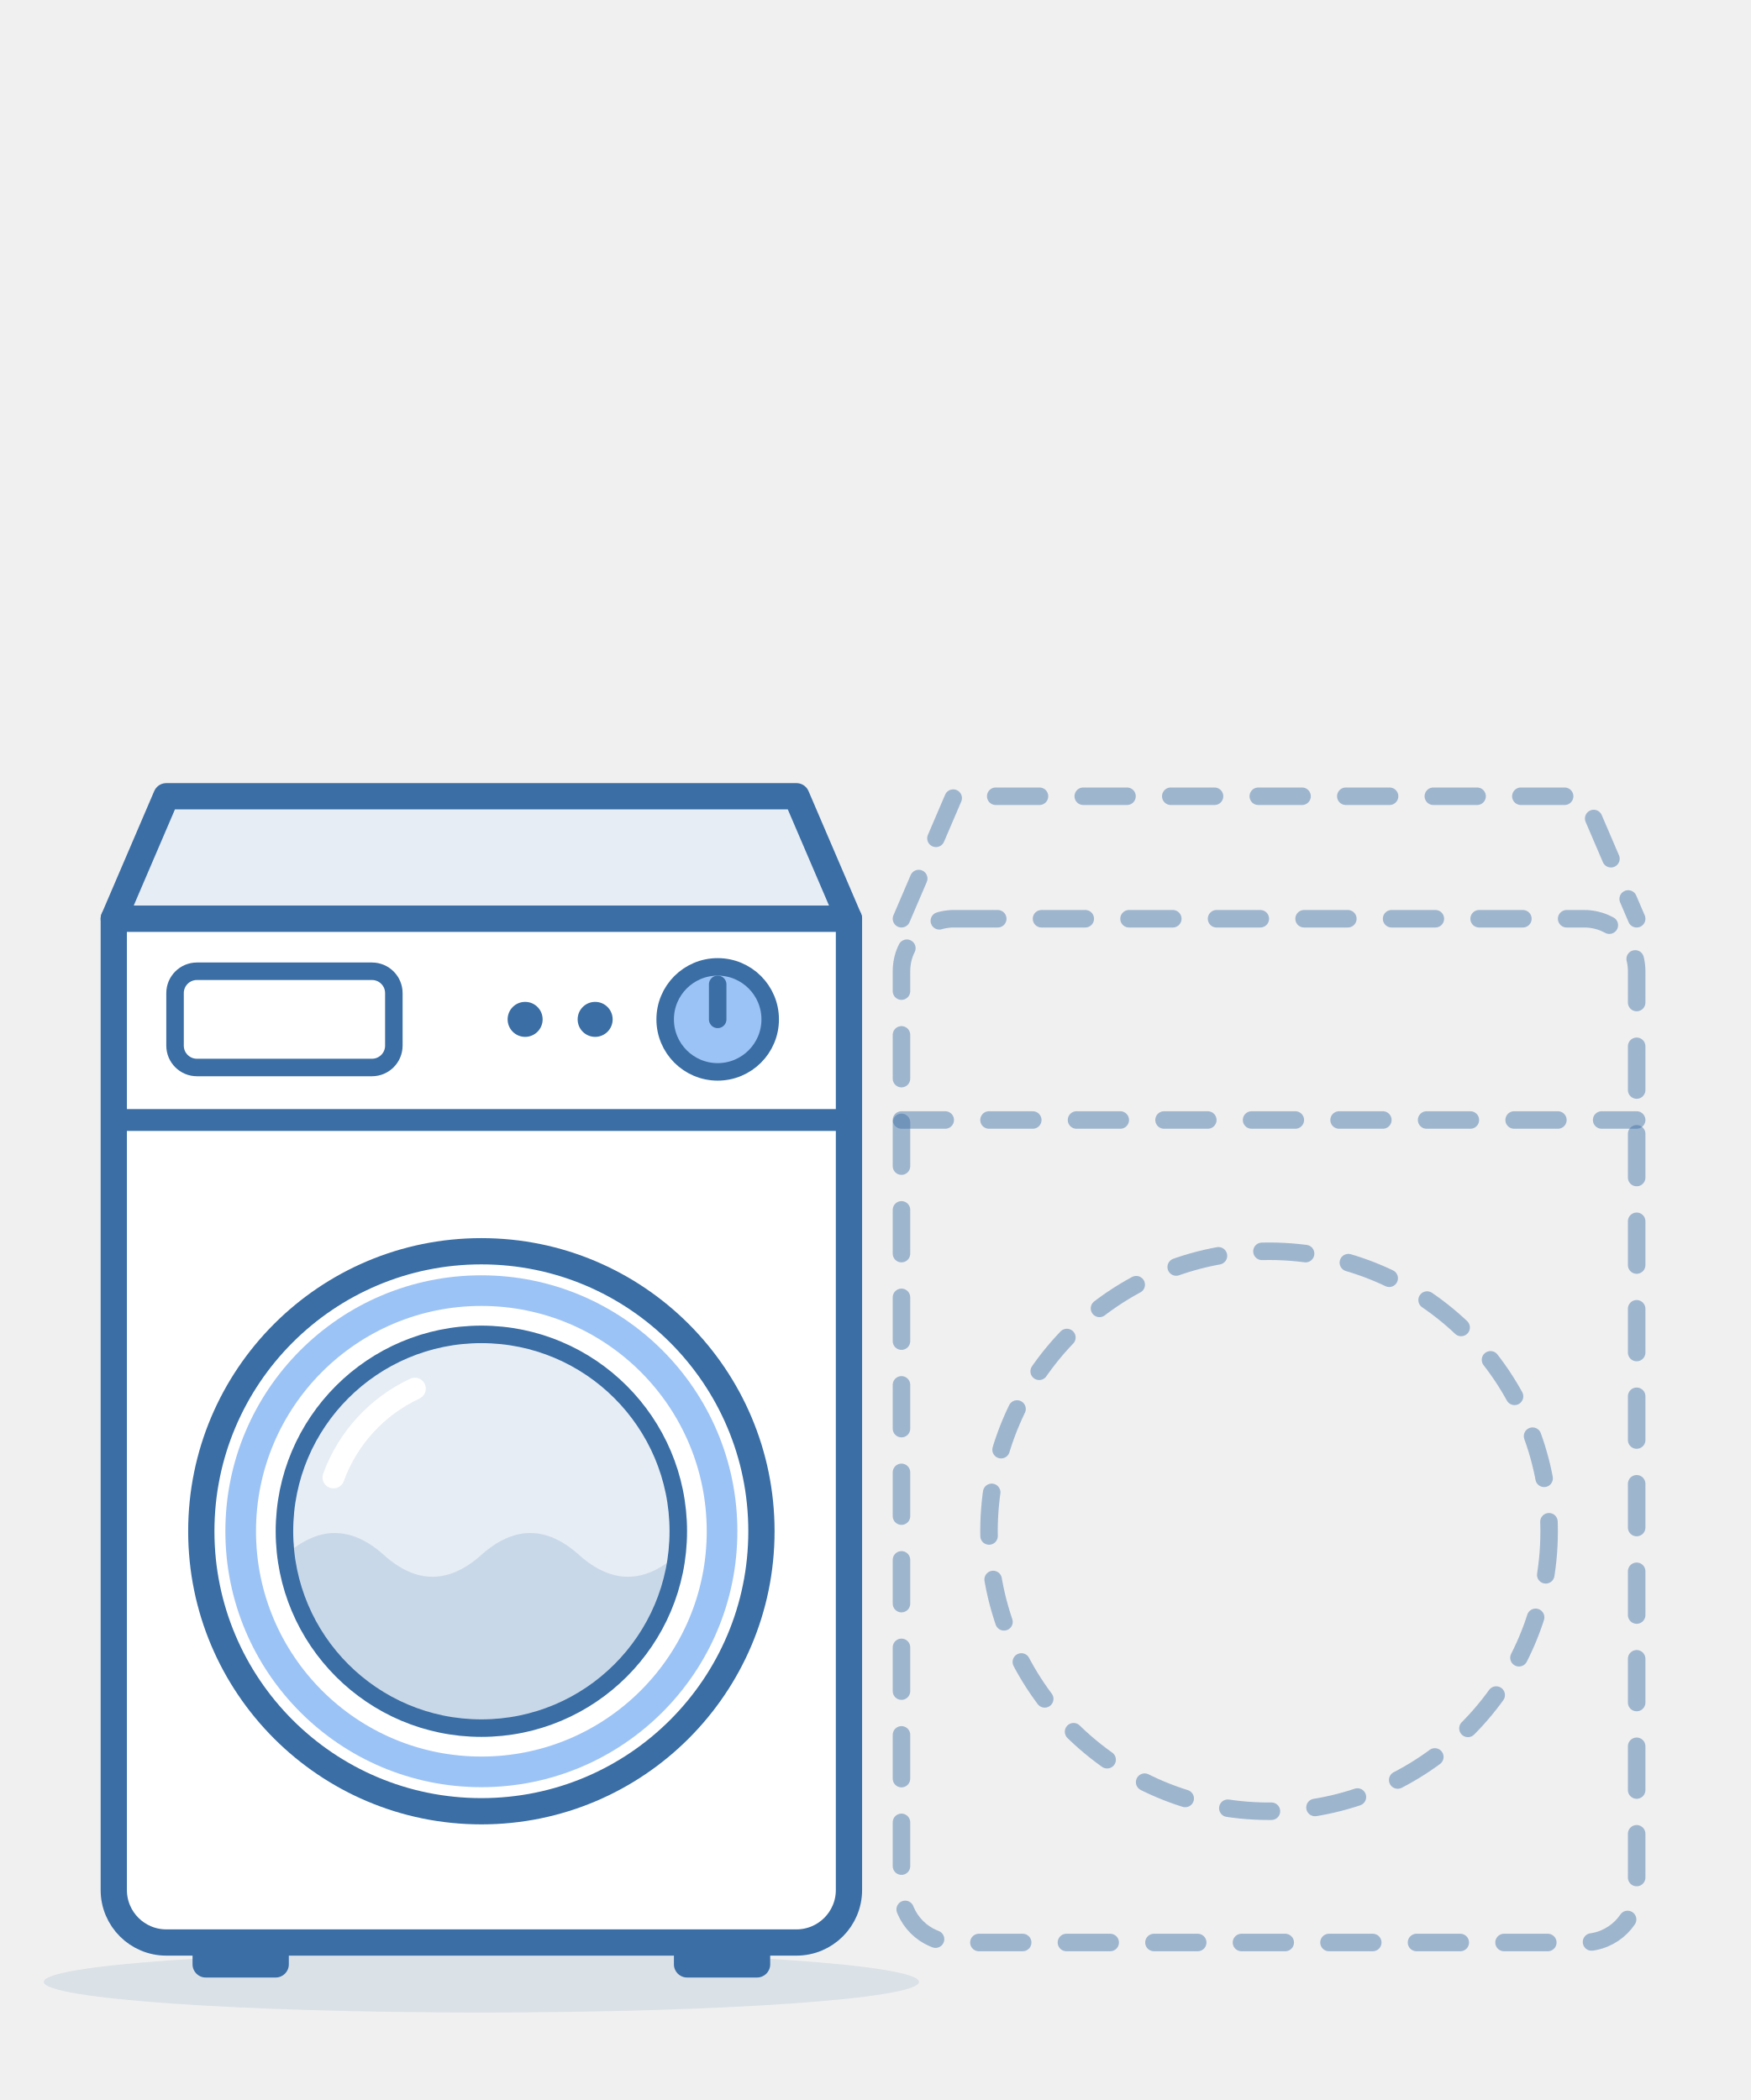
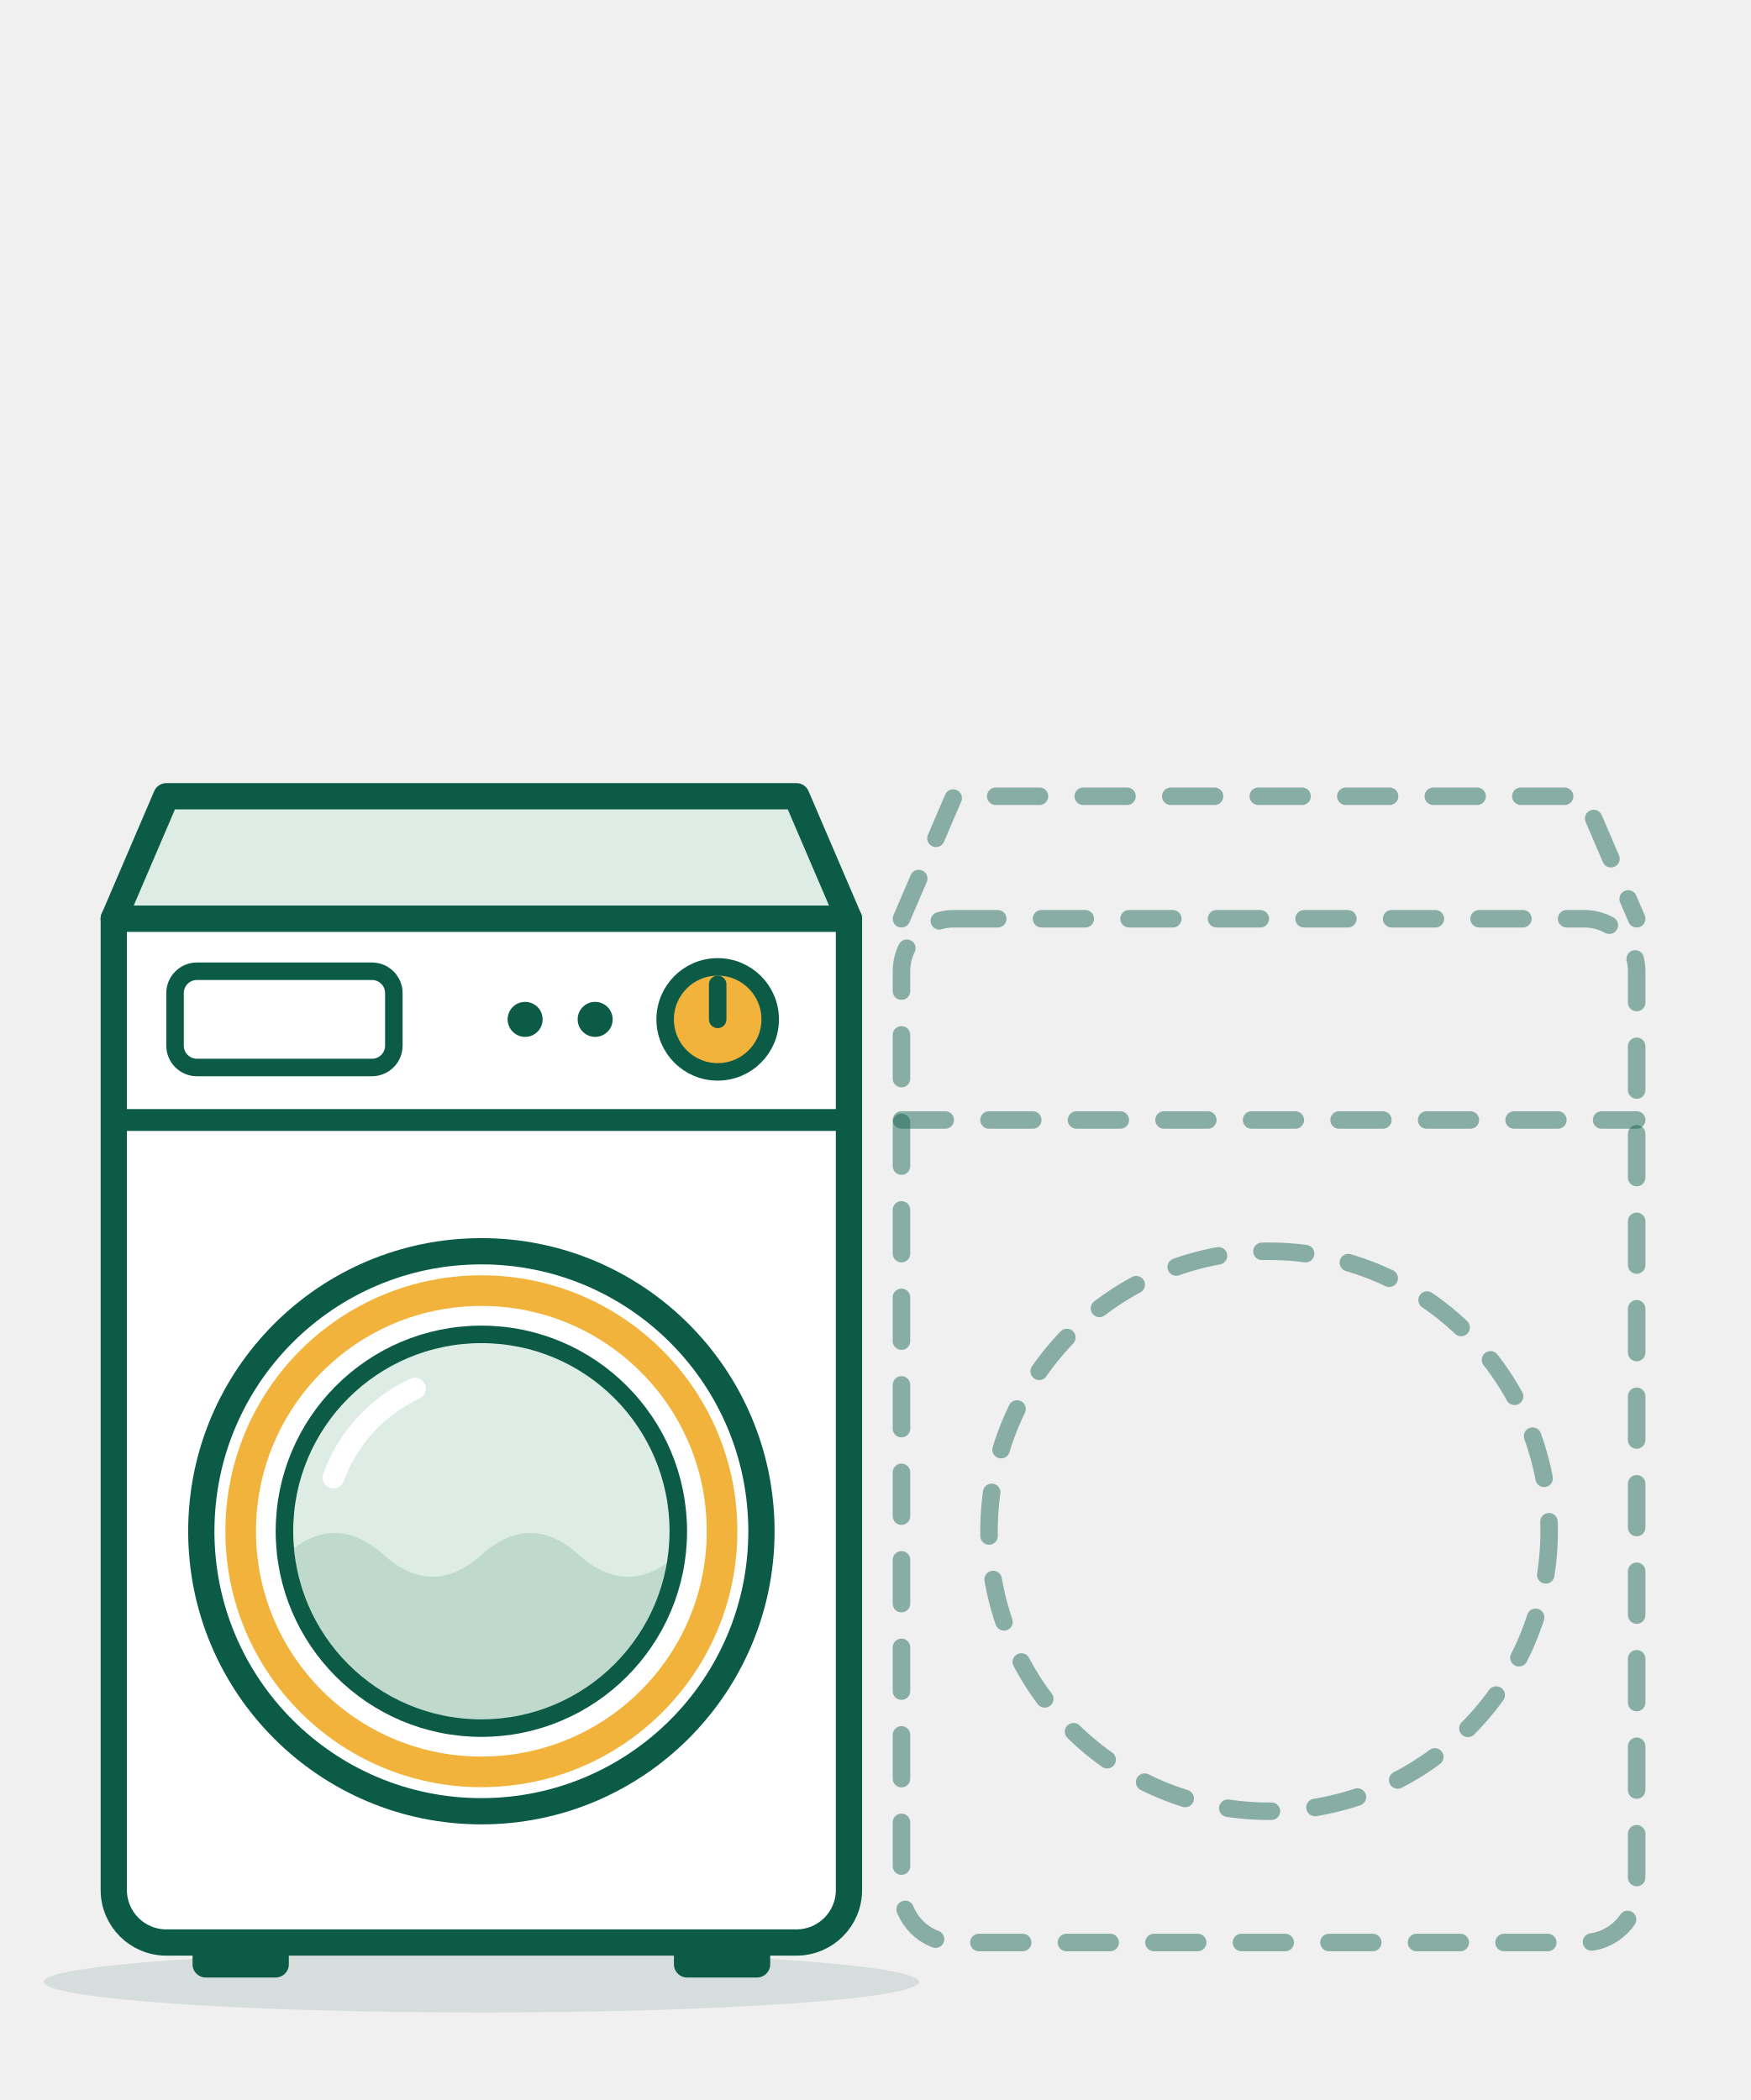
<svg xmlns="http://www.w3.org/2000/svg" width="400" height="480" viewBox="0 0 400 480" fill="none">
-   <ellipse cx="110" cy="453" rx="100" ry="7" fill="#3A6EA5" fill-opacity="0.12" />
-   <rect x="44" y="442" width="22" height="10" rx="3" fill="#3A6EA5" />
-   <rect x="154" y="442" width="22" height="10" rx="3" fill="#3A6EA5" />
-   <path d="M26 210L38 182H182L194 210Z" fill="#E6EDF5" stroke="#3A6EA5" stroke-width="6" stroke-linejoin="round" />
-   <path d="M26 210 H194  V432 A12 12 0 0 1 182 444 H38 A12 12 0 0 1 26 432 V210  Z" fill="#FFFFFF" stroke="#3A6EA5" stroke-width="6" stroke-linejoin="round" />
-   <path d="M26 256H194" fill="none" stroke="#3A6EA5" stroke-width="5" stroke-linecap="round" />
-   <rect x="40" y="222" width="50" height="22" rx="5" fill="#FFFFFF" stroke="#3A6EA5" stroke-width="4" />
-   <circle cx="120" cy="233" r="4" fill="#3A6EA5" />
-   <circle cx="136" cy="233" r="4" fill="#3A6EA5" />
-   <circle cx="164" cy="233" r="12" fill="#9CC3F5" stroke="#3A6EA5" stroke-width="4" />
-   <path d="M164 233V225" stroke="#3A6EA5" stroke-width="4" stroke-linecap="round" />
-   <circle cx="110" cy="350" r="64" fill="#FFFFFF" stroke="#3A6EA5" stroke-width="6" />
-   <circle cx="110" cy="350" r="55" fill="none" stroke="#9CC3F5" stroke-width="7" />
-   <circle cx="110" cy="350" r="45" fill="#E6EDF5" />
-   <path d="M65.3 355.4Q76.5 345.4 87.7 355.4Q98.8 365.4 110 355.4Q121.2 345.4 132.3 355.4Q143.5 365.4 154.7 355.4A45 45 0 0 1 65.3 355.4Z" fill="#C9D8E8" />
-   <circle cx="110" cy="350" r="45" fill="none" stroke="#3A6EA5" stroke-width="4" />
+   <ellipse cx="110" cy="453" rx="100" ry="7" fill="#0B5B47" fill-opacity="0.12" />
+   <rect x="44" y="442" width="22" height="10" rx="3" fill="#0B5B47" />
+   <rect x="154" y="442" width="22" height="10" rx="3" fill="#0B5B47" />
+   <path d="M26 210L38 182H182L194 210Z" fill="#DDECE5" stroke="#0B5B47" stroke-width="6" stroke-linejoin="round" />
+   <path d="M26 210 H194  V432 A12 12 0 0 1 182 444 H38 A12 12 0 0 1 26 432 V210  Z" fill="#FFFFFF" stroke="#0B5B47" stroke-width="6" stroke-linejoin="round" />
+   <path d="M26 256H194" fill="none" stroke="#0B5B47" stroke-width="5" stroke-linecap="round" />
+   <rect x="40" y="222" width="50" height="22" rx="5" fill="#FFFFFF" stroke="#0B5B47" stroke-width="4" />
+   <circle cx="120" cy="233" r="4" fill="#0B5B47" />
+   <circle cx="136" cy="233" r="4" fill="#0B5B47" />
+   <circle cx="164" cy="233" r="12" fill="#F2B33D" stroke="#0B5B47" stroke-width="4" />
+   <path d="M164 233V225" stroke="#0B5B47" stroke-width="4" stroke-linecap="round" />
+   <circle cx="110" cy="350" r="64" fill="#FFFFFF" stroke="#0B5B47" stroke-width="6" />
+   <circle cx="110" cy="350" r="55" fill="none" stroke="#F2B33D" stroke-width="7" />
+   <circle cx="110" cy="350" r="45" fill="#DDECE5" />
+   <path d="M65.3 355.4Q76.5 345.4 87.7 355.4Q98.8 365.4 110 355.4Q121.2 345.4 132.3 355.4Q143.5 365.4 154.7 355.4A45 45 0 0 1 65.3 355.4Z" fill="#BFDACD" />
+   <circle cx="110" cy="350" r="45" fill="none" stroke="#0B5B47" stroke-width="4" />
  <path d="M76.2 337.7A36 36 0 0 1 94.8 317.4" fill="none" stroke="#FFFFFF" stroke-width="5" stroke-linecap="round" />
-   <path d="M206 210L218 182H362L374 210" stroke="#3A6EA5" stroke-opacity="0.45" stroke-width="4" stroke-dasharray="10 10" stroke-linecap="round" stroke-linejoin="round" />
-   <rect x="206" y="210" width="168" height="234" rx="12" stroke="#3A6EA5" stroke-opacity="0.45" stroke-width="4" stroke-dasharray="10 10" stroke-linecap="round" />
-   <path d="M206 256H374" stroke="#3A6EA5" stroke-opacity="0.45" stroke-width="4" stroke-dasharray="10 10" stroke-linecap="round" />
-   <circle cx="290" cy="350" r="64" stroke="#3A6EA5" stroke-opacity="0.45" stroke-width="4" stroke-dasharray="10 10" stroke-linecap="round" />
+   <path d="M206 210L218 182H362L374 210" stroke="#0B5B47" stroke-opacity="0.45" stroke-width="4" stroke-dasharray="10 10" stroke-linecap="round" stroke-linejoin="round" />
+   <rect x="206" y="210" width="168" height="234" rx="12" stroke="#0B5B47" stroke-opacity="0.45" stroke-width="4" stroke-dasharray="10 10" stroke-linecap="round" />
+   <path d="M206 256H374" stroke="#0B5B47" stroke-opacity="0.45" stroke-width="4" stroke-dasharray="10 10" stroke-linecap="round" />
+   <circle cx="290" cy="350" r="64" stroke="#0B5B47" stroke-opacity="0.45" stroke-width="4" stroke-dasharray="10 10" stroke-linecap="round" />
</svg>
